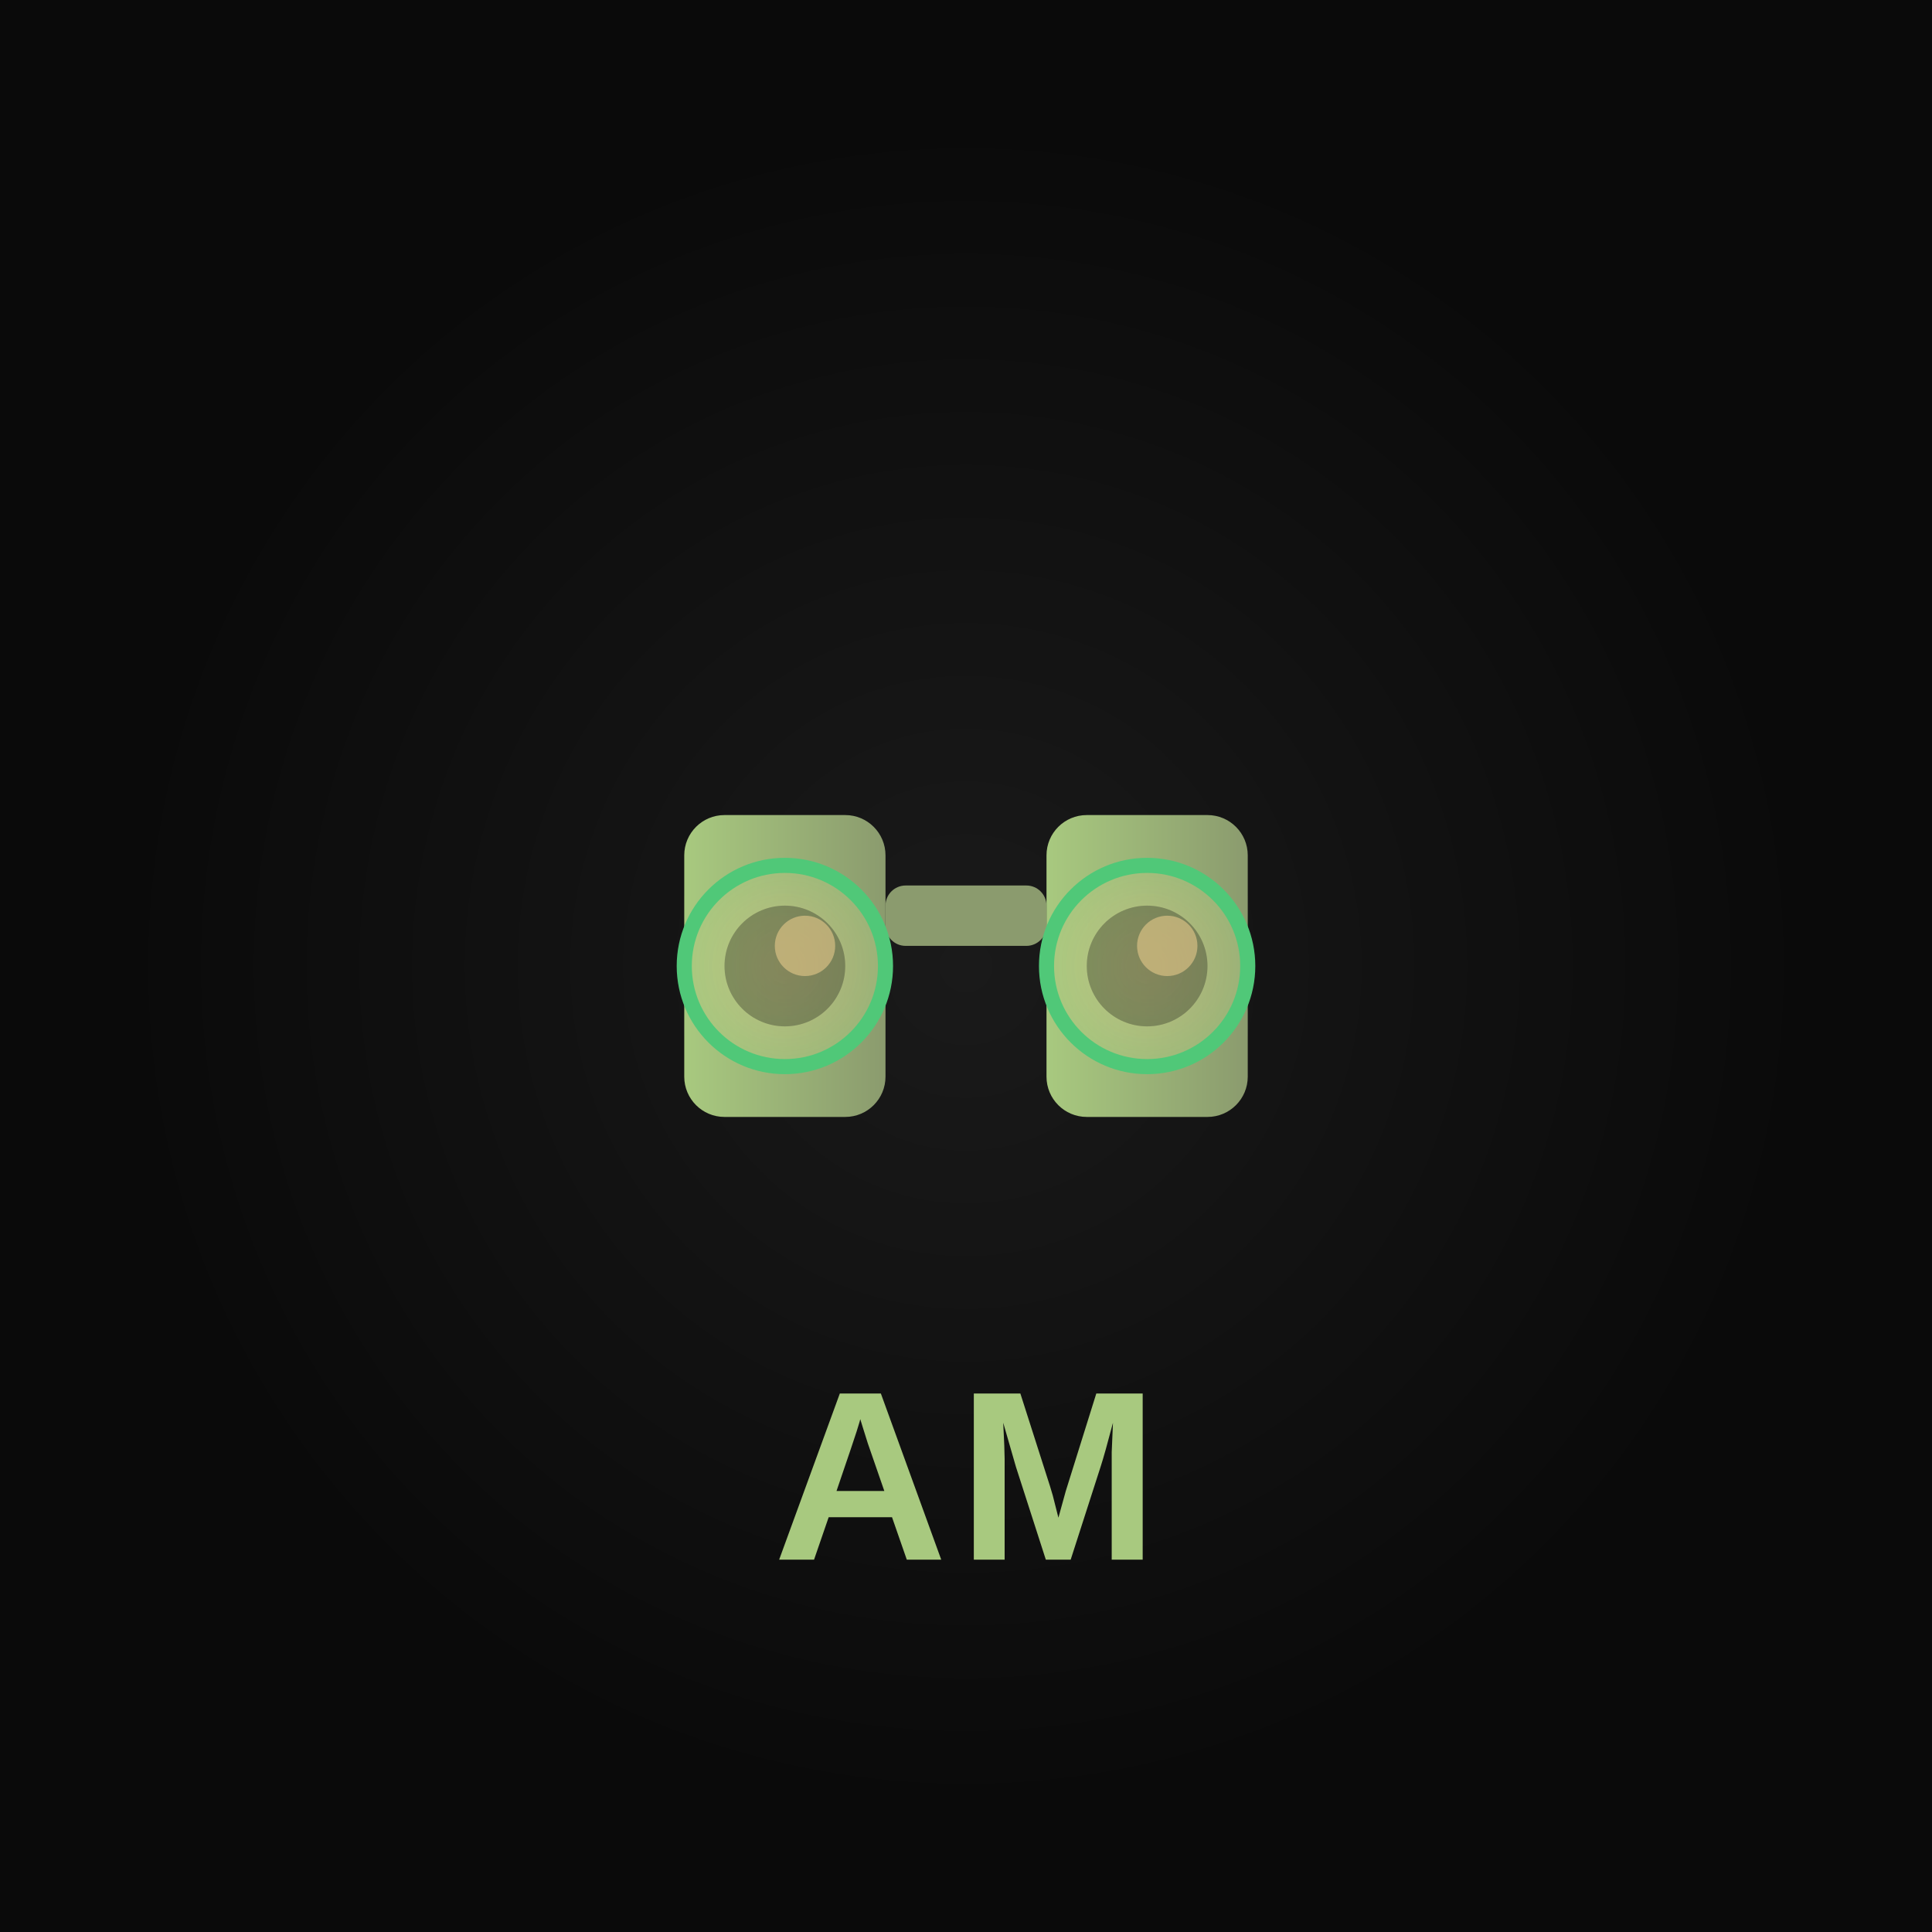
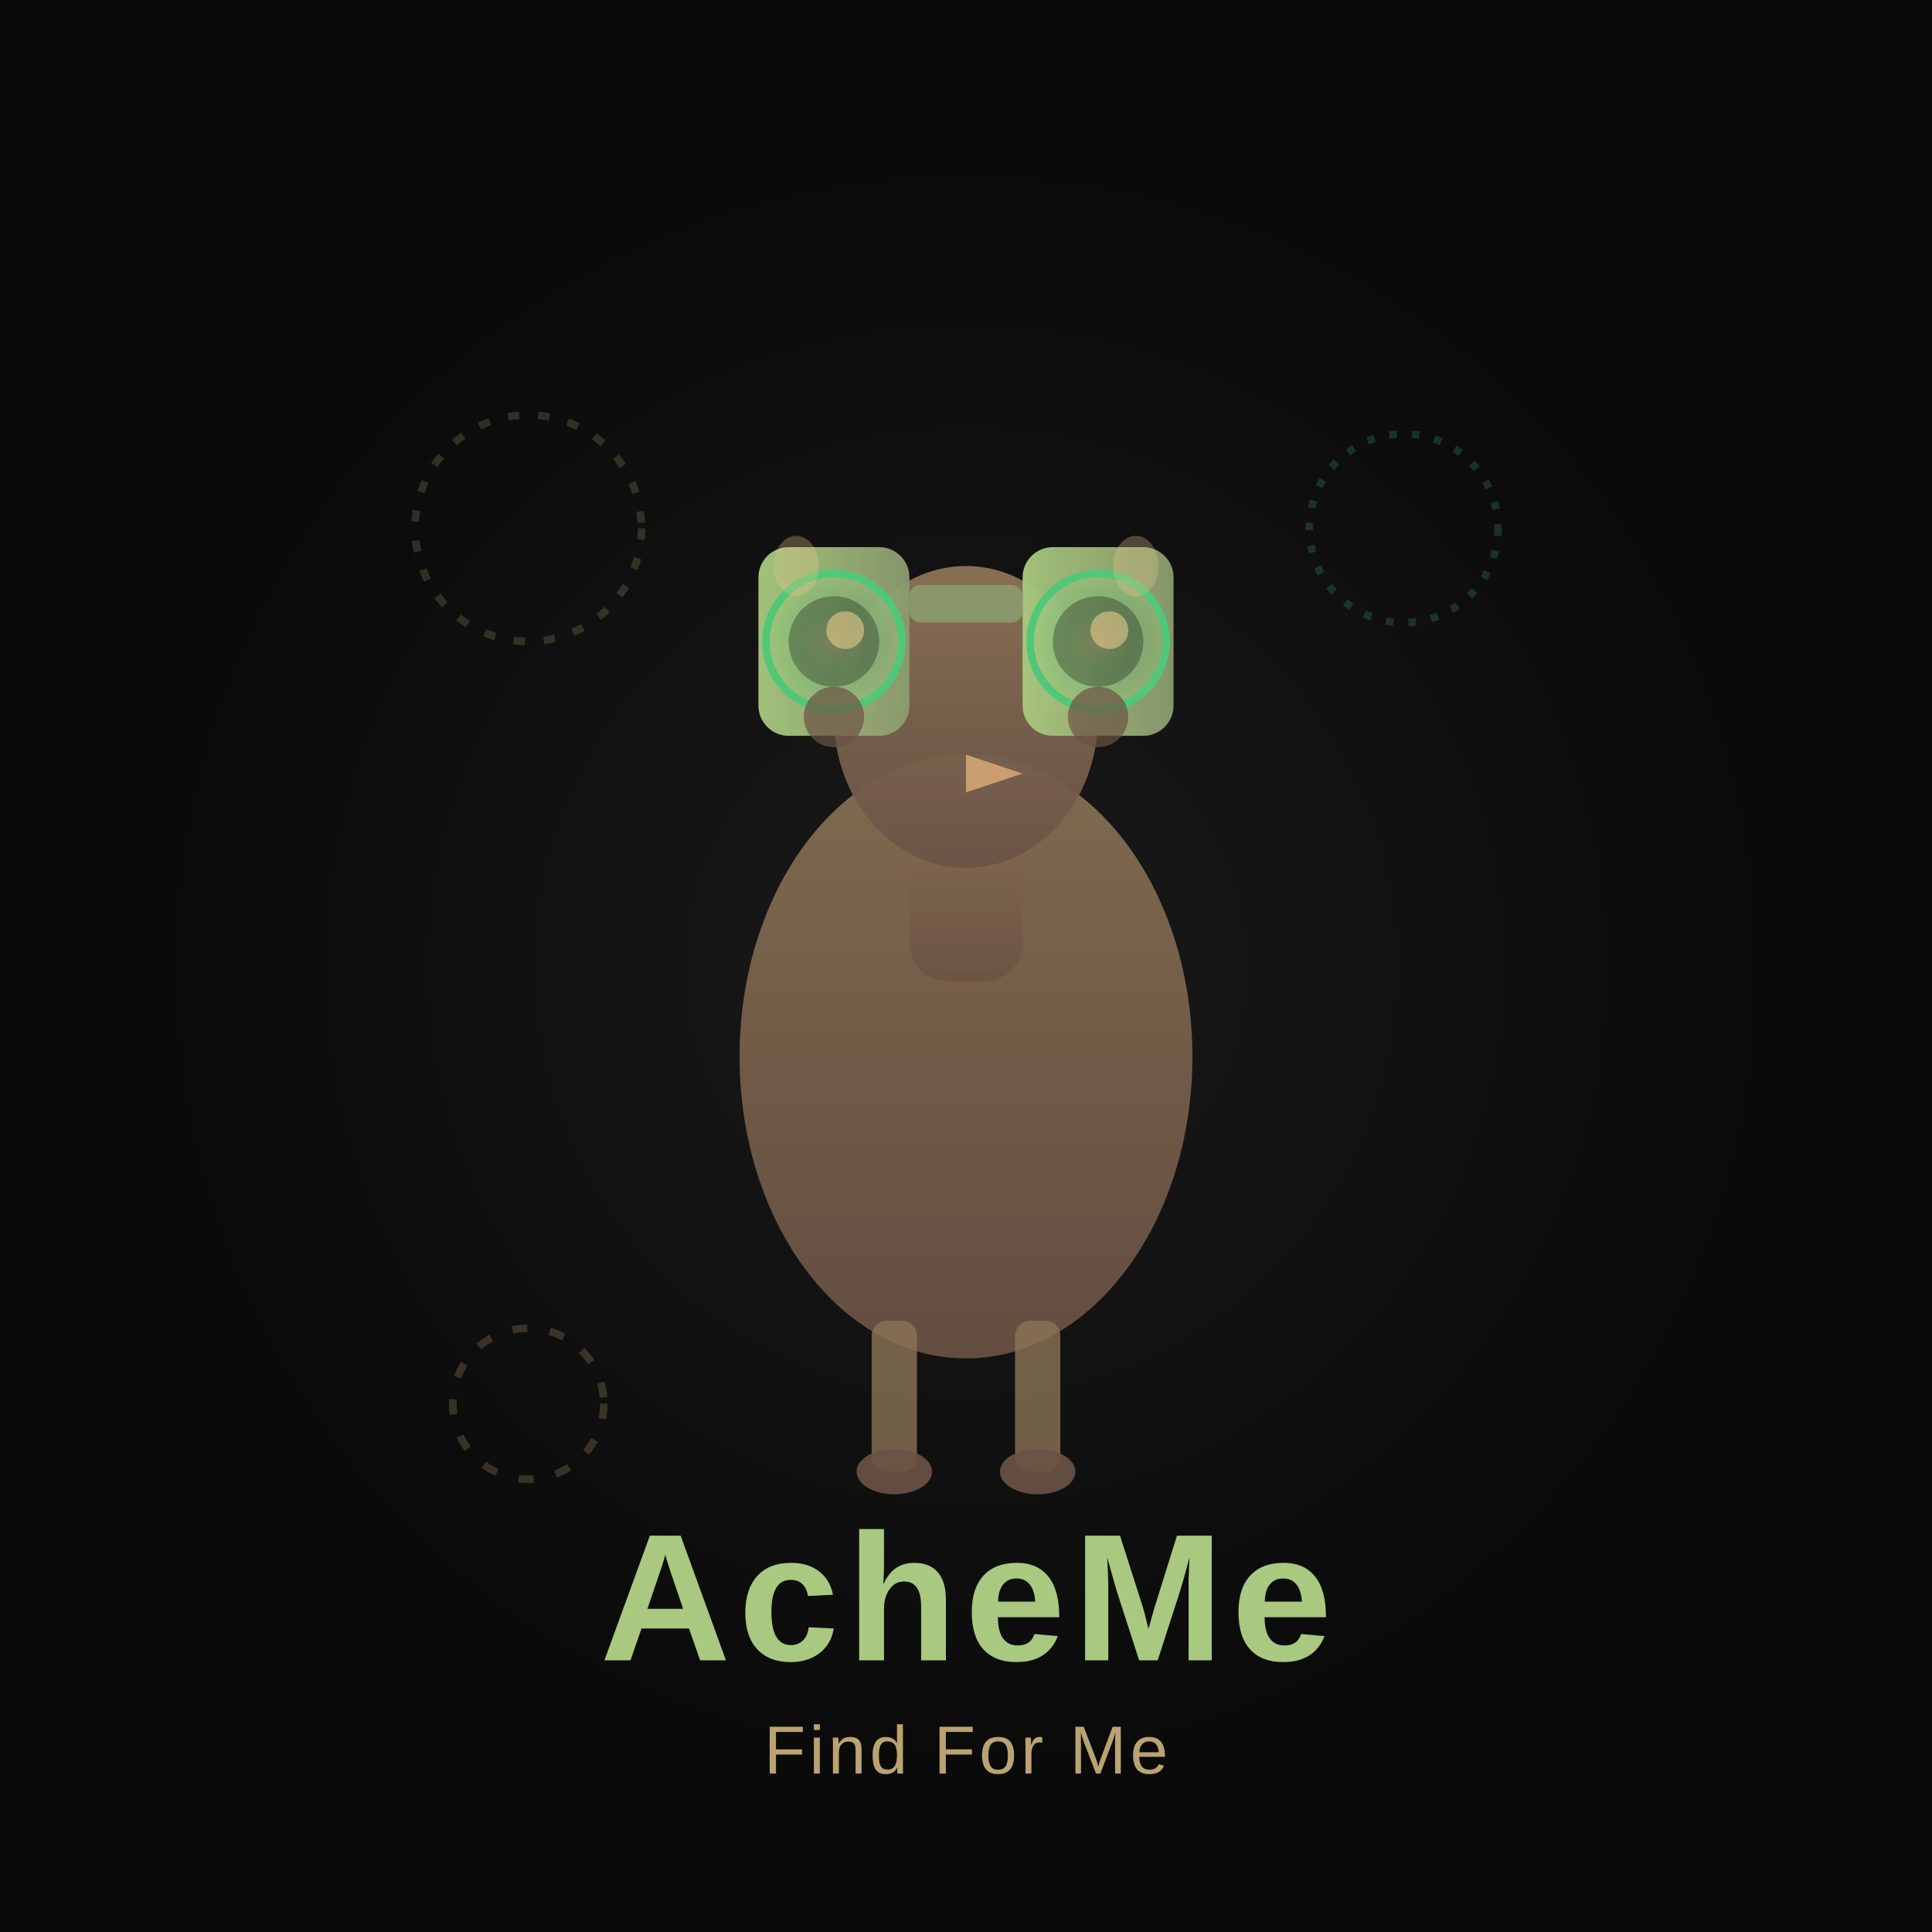
- <svg xmlns="http://www.w3.org/2000/svg" width="192" height="192">
-   <rect width="192" height="192" fill="#0a0a0a" />
+ <svg xmlns="http://www.w3.org/2000/svg" width="512" height="512">
+   <rect width="512" height="512" fill="#0a0a0a" />
  <defs>
    <radialGradient id="bgGrad" cx="50%" cy="50%" r="50%">
      <stop offset="0%" style="stop-color:#1a1a1a;stop-opacity:1" />
      <stop offset="100%" style="stop-color:#0a0a0a;stop-opacity:1" />
    </radialGradient>
+     <linearGradient id="emeBody" x1="0%" y1="0%" x2="0%" y2="100%">
+       <stop offset="0%" style="stop-color:#8B7355;stop-opacity:1" />
+       <stop offset="100%" style="stop-color:#6B5345;stop-opacity:1" />
+     </linearGradient>
    <linearGradient id="binoculars" x1="0%" y1="0%" x2="100%" y2="0%">
      <stop offset="0%" style="stop-color:#A8C97F;stop-opacity:1" />
      <stop offset="100%" style="stop-color:#8B9B6E;stop-opacity:1" />
    </linearGradient>
    <radialGradient id="lens" cx="50%" cy="50%" r="50%">
-       <stop offset="0%" style="stop-color:#E6C98B;stop-opacity:0.4" />
-       <stop offset="100%" style="stop-color:#A8C97F;stop-opacity:0.5" />
+       <stop offset="0%" style="stop-color:#E6C98B;stop-opacity:0.3" />
+       <stop offset="50%" style="stop-color:#50C878;stop-opacity:0.2" />
+       <stop offset="100%" style="stop-color:#A8C97F;stop-opacity:0.4" />
    </radialGradient>
  </defs>
-   <circle cx="96" cy="96" r="85" fill="url(#bgGrad)" />
-   <g transform="translate(96, 96)">
-     <rect x="-28" y="-15" width="20" height="30" rx="4" fill="url(#binoculars)" />
-     <rect x="8" y="-15" width="20" height="30" rx="4" fill="url(#binoculars)" />
-     <rect x="-8" y="-8" width="16" height="6" rx="2" fill="#8B9B6E" />
-     <circle cx="-18" cy="0" r="10" fill="url(#lens)" stroke="#50C878" stroke-width="1.5" />
-     <circle cx="18" cy="0" r="10" fill="url(#lens)" stroke="#50C878" stroke-width="1.5" />
-     <circle cx="-18" cy="0" r="6" fill="#0a0a0a" opacity="0.3" />
-     <circle cx="18" cy="0" r="6" fill="#0a0a0a" opacity="0.3" />
-     <circle cx="-16" cy="-2" r="3" fill="#E6C98B" opacity="0.6" />
-     <circle cx="20" cy="-2" r="3" fill="#E6C98B" opacity="0.6" />
+   <circle cx="256" cy="256" r="220" fill="url(#bgGrad)" />
+   <g transform="translate(256, 280)">
+     <ellipse cx="0" cy="0" rx="60" ry="80" fill="url(#emeBody)" opacity="0.9" />
+     <rect x="-15" y="-80" width="30" height="60" rx="10" fill="url(#emeBody)" opacity="0.9" />
+     <ellipse cx="0" cy="-90" rx="35" ry="40" fill="url(#emeBody)" opacity="0.95" />
+     <path d="M 0,-80 L 15,-75 L 0,-70 Z" fill="#D4A574" opacity="0.9" />
+     <rect x="-25" y="70" width="12" height="40" rx="4" fill="#8B7355" opacity="0.8" />
+     <rect x="13" y="70" width="12" height="40" rx="4" fill="#8B7355" opacity="0.8" />
+     <ellipse cx="-19" cy="110" rx="10" ry="6" fill="#6B5345" opacity="0.9" />
+     <ellipse cx="19" cy="110" rx="10" ry="6" fill="#6B5345" opacity="0.9" />
  </g>
-   <text x="96" y="155" text-anchor="middle" fill="#A8C97F" font-family="Arial, sans-serif" font-size="24" font-weight="900" letter-spacing="1">AM</text>
+   <g transform="translate(256, 170)">
+     <rect x="-55" y="-25" width="40" height="50" rx="8" fill="url(#binoculars)" opacity="0.95" />
+     <rect x="15" y="-25" width="40" height="50" rx="8" fill="url(#binoculars)" opacity="0.95" />
+     <rect x="-15" y="-15" width="30" height="10" rx="3" fill="#8B9B6E" opacity="0.9" />
+     <circle cx="-35" cy="0" r="18" fill="url(#lens)" stroke="#50C878" stroke-width="2" />
+     <circle cx="-35" cy="0" r="12" fill="#0a0a0a" opacity="0.3" />
+     <circle cx="-32" cy="-3" r="5" fill="#E6C98B" opacity="0.6" />
+     <circle cx="35" cy="0" r="18" fill="url(#lens)" stroke="#50C878" stroke-width="2" />
+     <circle cx="35" cy="0" r="12" fill="#0a0a0a" opacity="0.3" />
+     <circle cx="38" cy="-3" r="5" fill="#E6C98B" opacity="0.6" />
+     <circle cx="-35" cy="20" r="8" fill="#6B5345" opacity="0.7" />
+     <circle cx="35" cy="20" r="8" fill="#6B5345" opacity="0.7" />
+     <ellipse cx="-45" cy="-20" rx="6" ry="8" fill="#E6C98B" opacity="0.3" />
+     <ellipse cx="45" cy="-20" rx="6" ry="8" fill="#E6C98B" opacity="0.3" />
+   </g>
+   <text x="256" y="440" text-anchor="middle" fill="#A8C97F" font-family="Arial, sans-serif" font-size="48" font-weight="900" letter-spacing="2">AcheMe</text>
+   <text x="256" y="470" text-anchor="middle" fill="#E6C98B" font-family="Arial, sans-serif" font-size="18" font-weight="400" letter-spacing="1" opacity="0.8">Find For Me</text>
+   <g opacity="0.2">
+     <circle cx="140" cy="140" r="30" fill="none" stroke="#A8C97F" stroke-width="2" stroke-dasharray="3,5" />
+     <circle cx="372" cy="140" r="25" fill="none" stroke="#50C878" stroke-width="2" stroke-dasharray="2,4" />
+     <circle cx="140" cy="372" r="20" fill="none" stroke="#E6C98B" stroke-width="2" stroke-dasharray="4,6" />
+   </g>
</svg>
